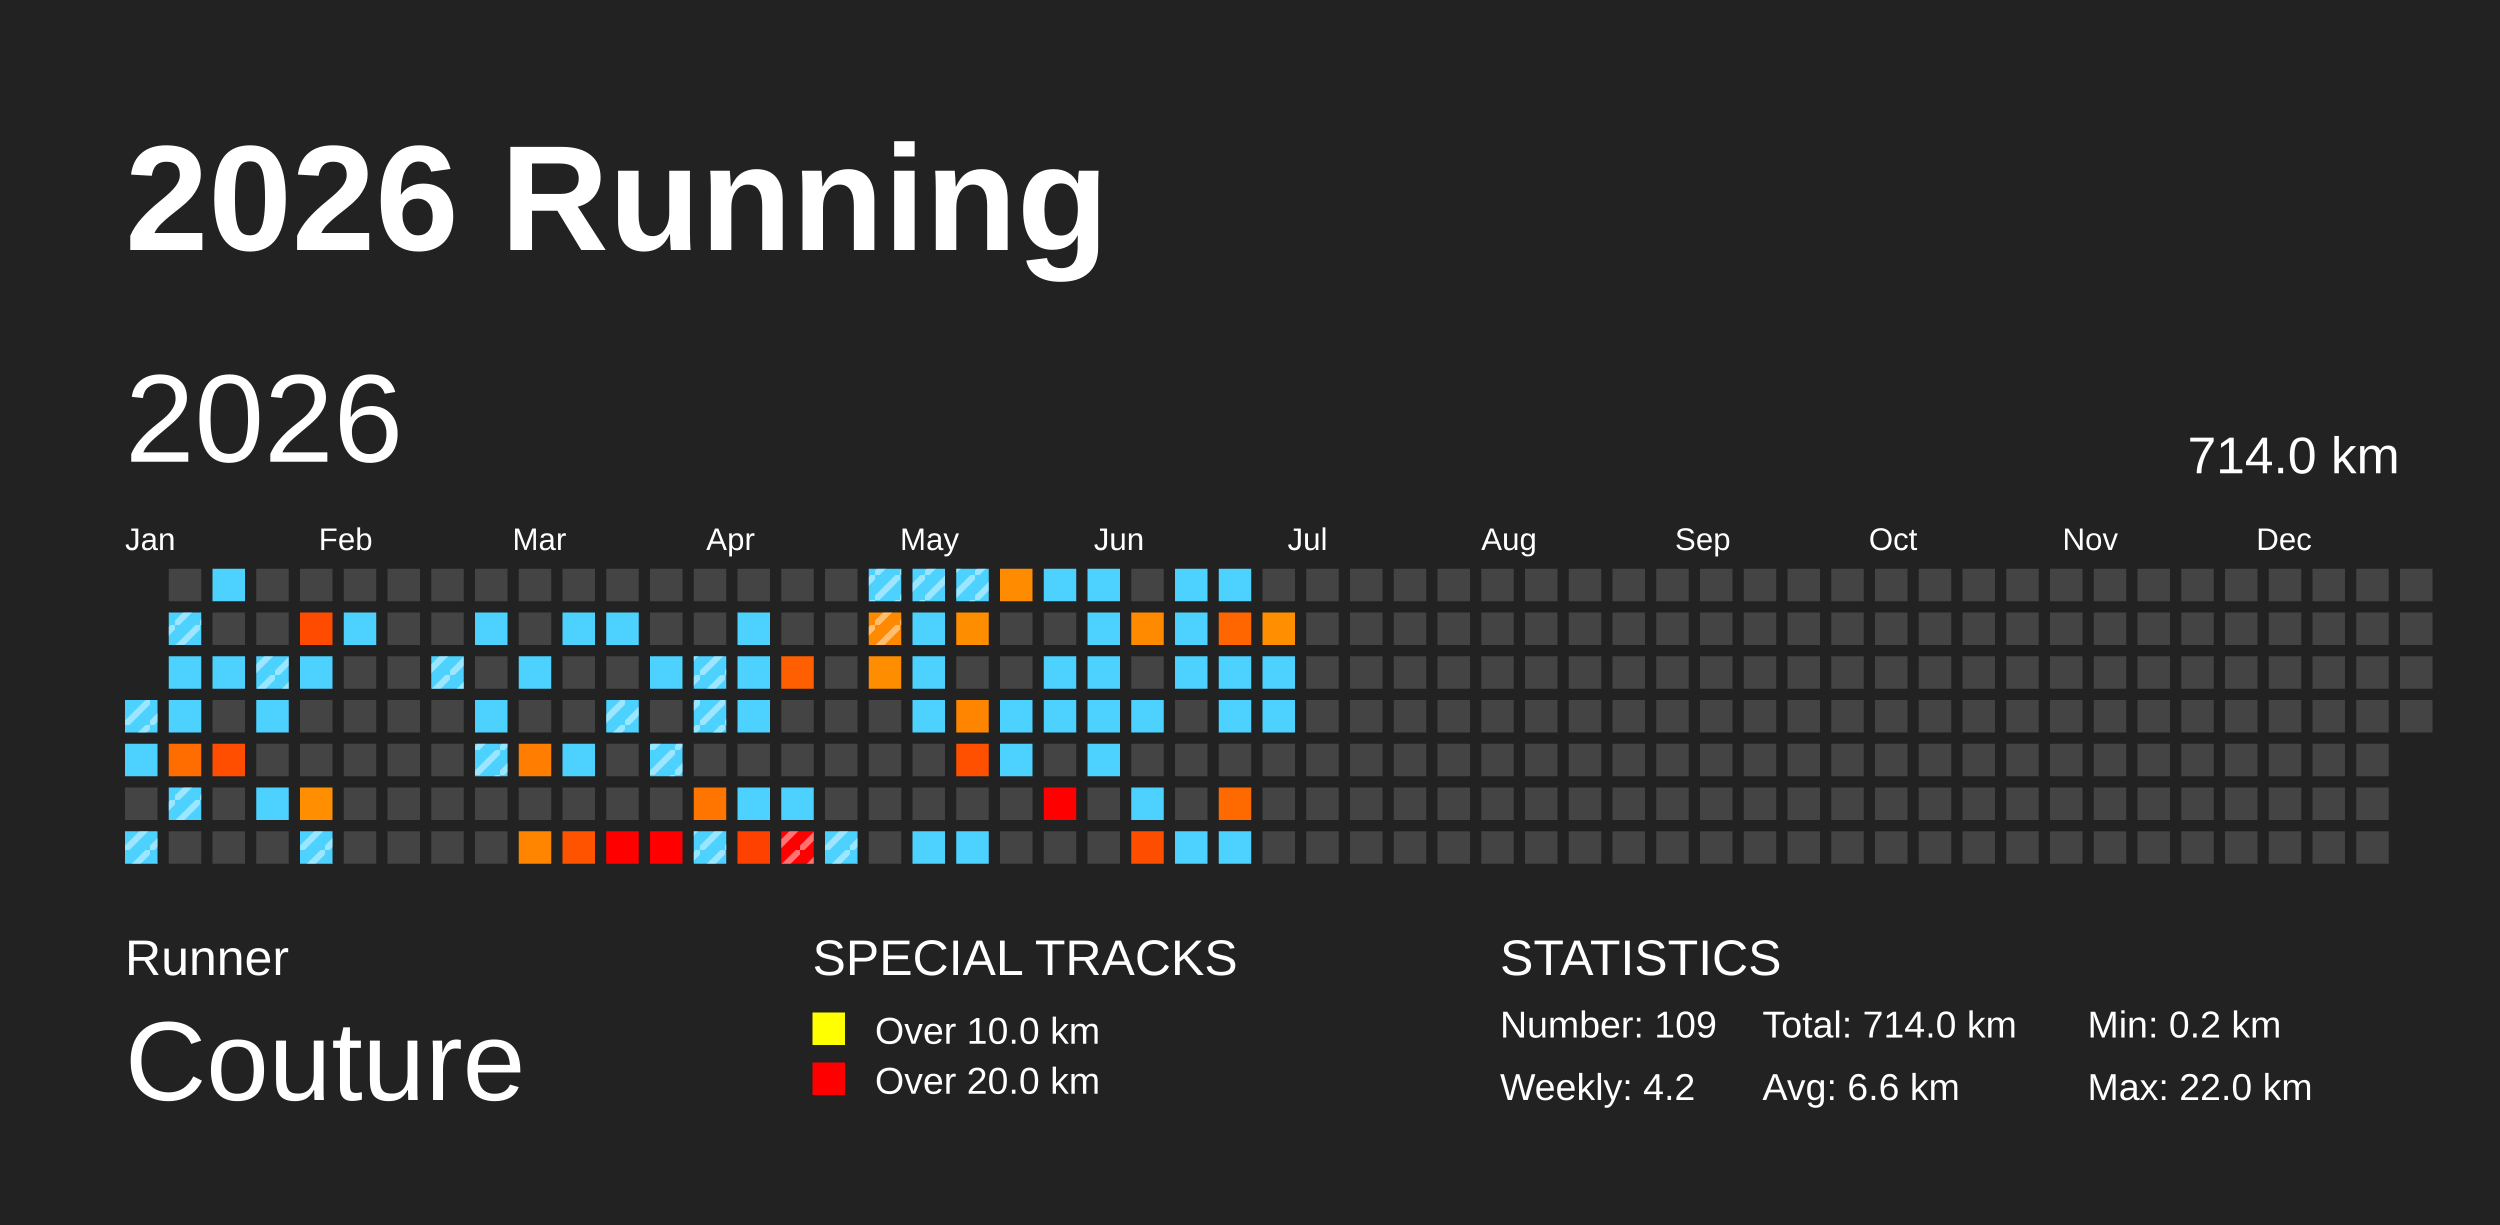
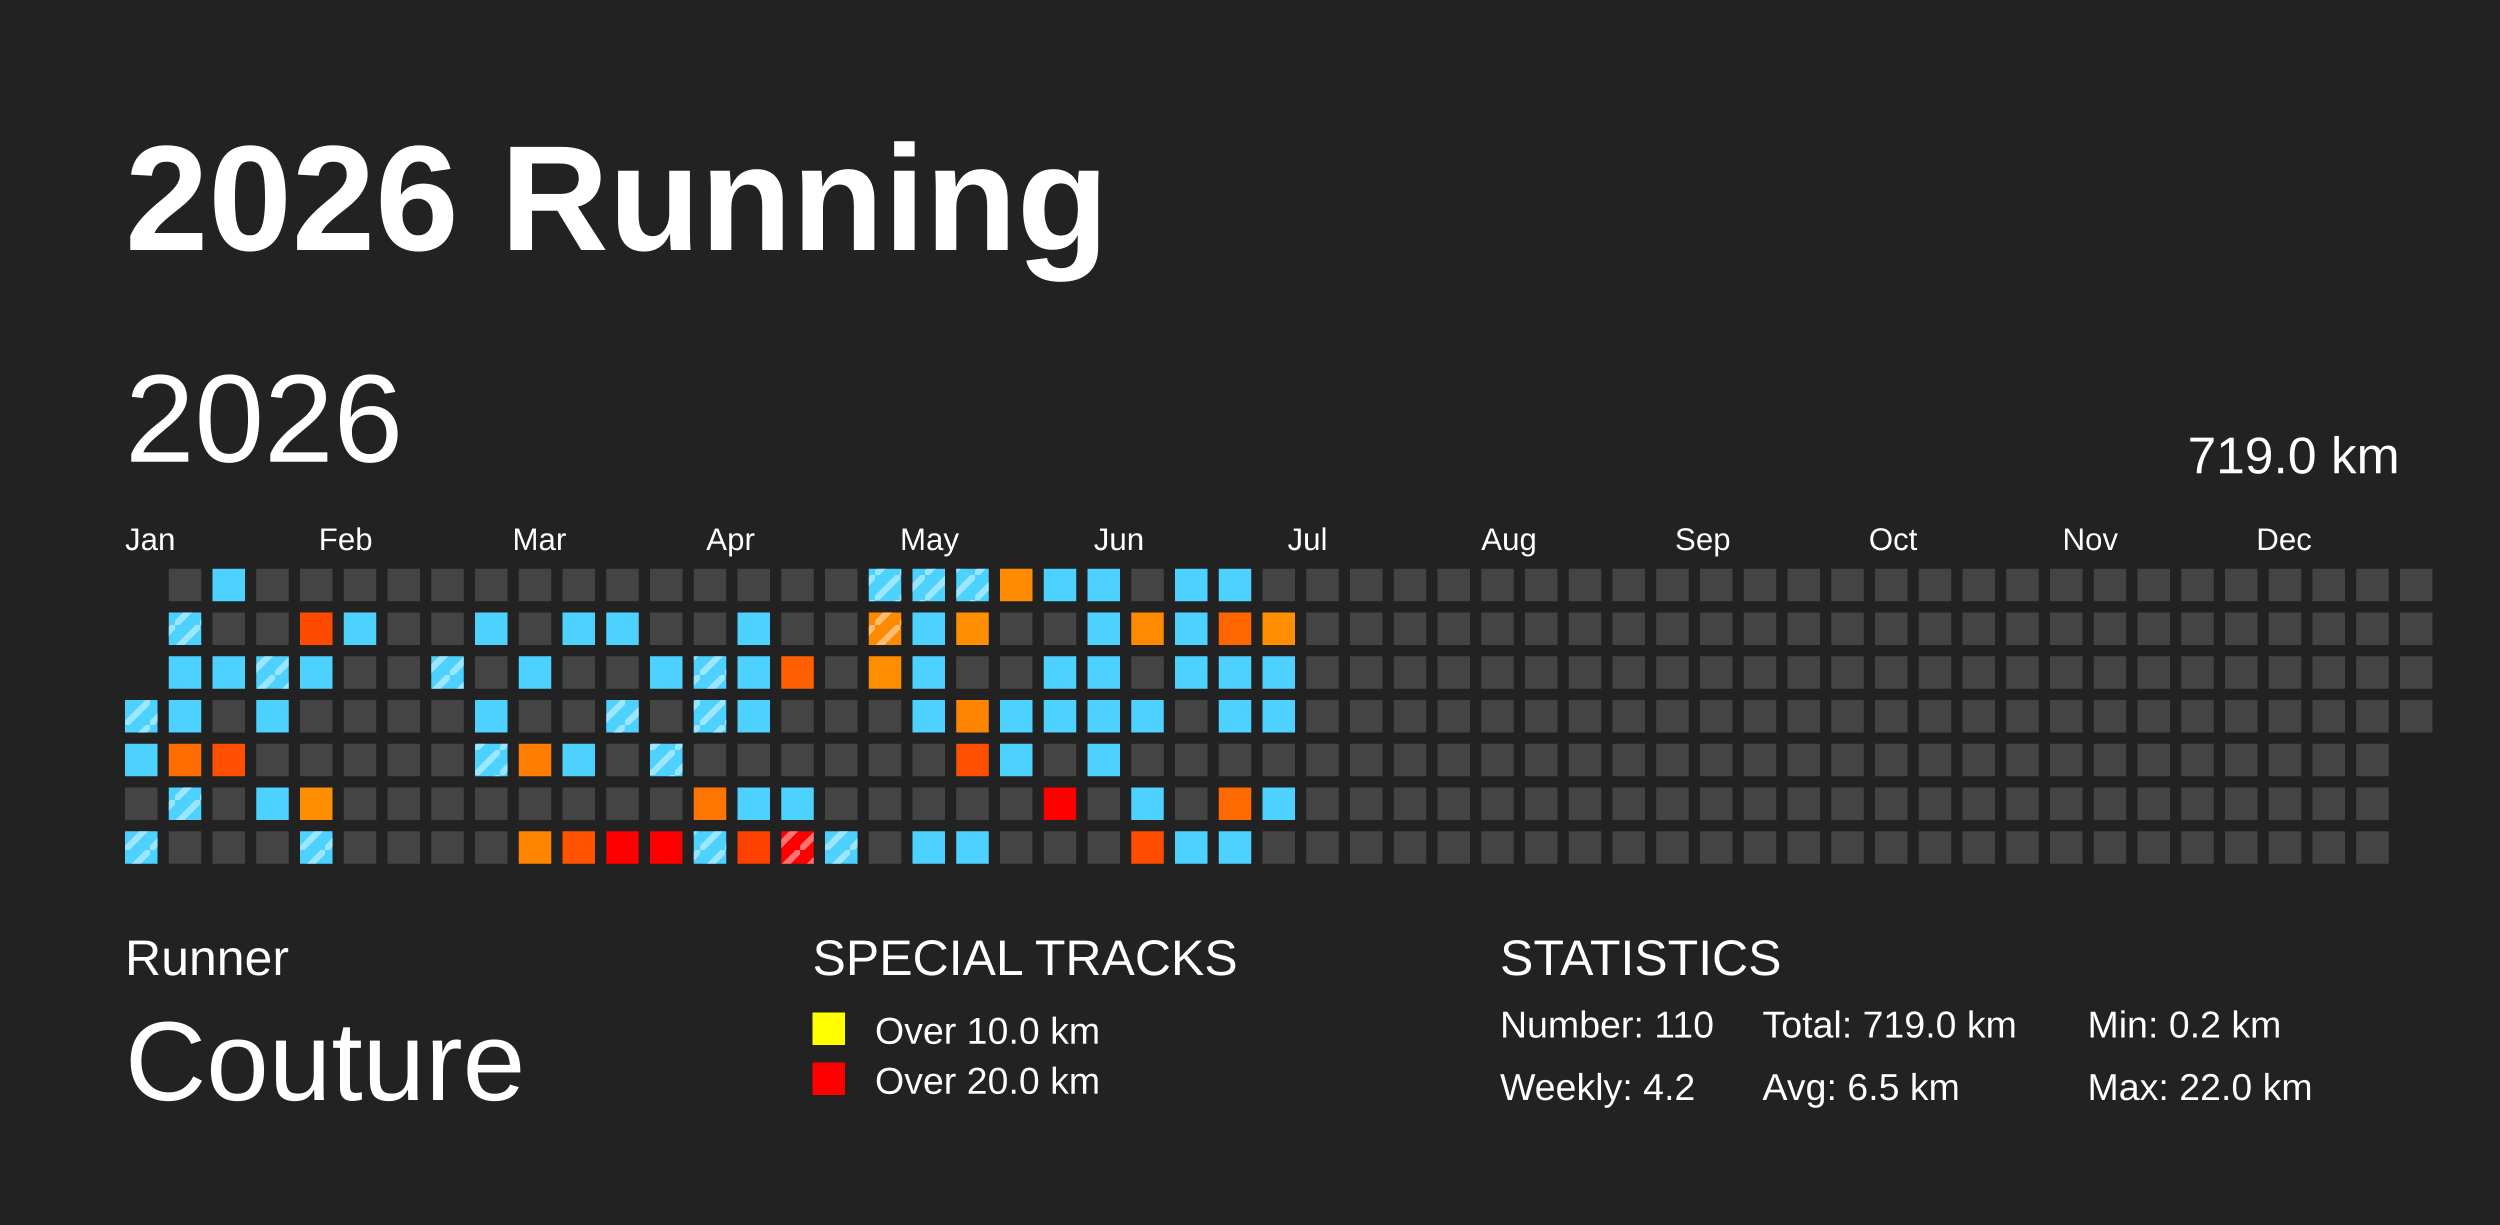
<svg xmlns="http://www.w3.org/2000/svg" baseProfile="full" height="98mm" version="1.1" viewBox="0,0,200,98" width="200mm">
  <defs>
    <pattern height="2" id="indoor-stripe" patternUnits="userSpaceOnUse" width="2">
      <line stroke="white" stroke-opacity="0.45" stroke-width="0.5" x1="0" x2="2" y1="2" y2="0" />
    </pattern>
  </defs>
  <rect fill="#222222" height="98" width="200" x="0" y="0" />
  <text fill="#FFFFFF" style="font-size:12px; font-family:Arial; font-weight:bold;" x="10" y="20">2026 Running</text>
  <text fill="#FFFFFF" style="font-size:4px; font-family:Arial" x="10" y="78">Runner</text>
  <text fill="#FFFFFF" style="font-size:9px; font-family:Arial" x="10" y="88">Couture</text>
  <text fill="#FFFFFF" style="font-size:4px; font-family:Arial" x="65" y="78">SPECIAL TRACKS</text>
  <rect fill="yellow" height="2.6" width="2.6" x="65" y="81" />
  <text fill="#FFFFFF" style="font-size:3px; font-family:Arial" x="70" y="83.5">Over 10.0 km</text>
  <rect fill="red" height="2.6" width="2.6" x="65" y="85" />
  <text fill="#FFFFFF" style="font-size:3px; font-family:Arial" x="70" y="87.5">Over 20.0 km</text>
  <text fill="#FFFFFF" style="font-size:4px; font-family:Arial" x="120" y="78">STATISTICS</text>
-   <text fill="#FFFFFF" style="font-size:3px; font-family:Arial" x="120" y="83">Number: 109</text>
+   <text fill="#FFFFFF" style="font-size:3px; font-family:Arial" x="120" y="83">Number: 110</text>
  <text fill="#FFFFFF" style="font-size:3px; font-family:Arial" x="120" y="88">Weekly: 4.2</text>
-   <text fill="#FFFFFF" style="font-size:3px; font-family:Arial" x="141" y="83">Total: 714.0 km</text>
-   <text fill="#FFFFFF" style="font-size:3px; font-family:Arial" x="141" y="88">Avg: 6.6 km</text>
+   <text fill="#FFFFFF" style="font-size:3px; font-family:Arial" x="141" y="83">Total: 719.0 km</text>
+   <text fill="#FFFFFF" style="font-size:3px; font-family:Arial" x="141" y="88">Avg: 6.5 km</text>
  <text fill="#FFFFFF" style="font-size:3px; font-family:Arial" x="167" y="83">Min: 0.2 km</text>
  <text fill="#FFFFFF" style="font-size:3px; font-family:Arial" x="167" y="88">Max: 22.0 km</text>
  <text dominant-baseline="hanging" fill="#FFFFFF" style="font-size:10.0px; font-family:Arial;" x="10" y="30">2026</text>
-   <text dominant-baseline="hanging" fill="#FFFFFF" style="font-size:4.125px; font-family:Arial;" x="175" y="35">714.0 km</text>
+   <text dominant-baseline="hanging" fill="#FFFFFF" style="font-size:4.125px; font-family:Arial;" x="175" y="35">719.0 km</text>
  <text fill="#FFFFFF" style="font-size:2.5px; font-family:Arial" x="10.0" y="44">Jan</text>
  <text fill="#FFFFFF" style="font-size:2.5px; font-family:Arial" x="25.5" y="44">Feb</text>
  <text fill="#FFFFFF" style="font-size:2.5px; font-family:Arial" x="41.0" y="44">Mar</text>
  <text fill="#FFFFFF" style="font-size:2.5px; font-family:Arial" x="56.5" y="44">Apr</text>
  <text fill="#FFFFFF" style="font-size:2.5px; font-family:Arial" x="72.0" y="44">May</text>
  <text fill="#FFFFFF" style="font-size:2.5px; font-family:Arial" x="87.5" y="44">Jun</text>
  <text fill="#FFFFFF" style="font-size:2.5px; font-family:Arial" x="103.0" y="44">Jul</text>
  <text fill="#FFFFFF" style="font-size:2.5px; font-family:Arial" x="118.5" y="44">Aug</text>
  <text fill="#FFFFFF" style="font-size:2.5px; font-family:Arial" x="134.0" y="44">Sep</text>
  <text fill="#FFFFFF" style="font-size:2.5px; font-family:Arial" x="149.5" y="44">Oct</text>
  <text fill="#FFFFFF" style="font-size:2.5px; font-family:Arial" x="165.0" y="44">Nov</text>
  <text fill="#FFFFFF" style="font-size:2.5px; font-family:Arial" x="180.5" y="44">Dec</text>
  <rect fill="#4dd2ff" height="2.6" width="2.6" x="10.0" y="56.0" />
  <rect fill="url(#indoor-stripe)" height="2.6" width="2.6" x="10.0" y="56.0" />
  <rect fill="#4dd2ff" height="2.6" width="2.6" x="10.0" y="59.5" />
  <rect fill="#444444" height="2.6" width="2.6" x="10.0" y="63.0" />
  <rect fill="#4dd2ff" height="2.6" width="2.6" x="10.0" y="66.5" />
  <rect fill="url(#indoor-stripe)" height="2.6" width="2.6" x="10.0" y="66.5" />
  <rect fill="#444444" height="2.6" width="2.6" x="13.5" y="45.5" />
  <rect fill="#4dd2ff" height="2.6" width="2.6" x="13.5" y="49.0" />
  <rect fill="url(#indoor-stripe)" height="2.6" width="2.6" x="13.5" y="49.0" />
  <rect fill="#4dd2ff" height="2.6" width="2.6" x="13.5" y="52.5" />
  <rect fill="#4dd2ff" height="2.6" width="2.6" x="13.5" y="56.0" />
  <rect fill="#ff6d00" height="2.6" width="2.6" x="13.5" y="59.5" />
  <rect fill="#4dd2ff" height="2.6" width="2.6" x="13.5" y="63.0" />
  <rect fill="url(#indoor-stripe)" height="2.6" width="2.6" x="13.5" y="63.0" />
  <rect fill="#444444" height="2.6" width="2.6" x="13.5" y="66.5" />
  <rect fill="#4dd2ff" height="2.6" width="2.6" x="17.0" y="45.5" />
  <rect fill="#444444" height="2.6" width="2.6" x="17.0" y="49.0" />
  <rect fill="#4dd2ff" height="2.6" width="2.6" x="17.0" y="52.5" />
  <rect fill="#444444" height="2.6" width="2.6" x="17.0" y="56.0" />
  <rect fill="#ff4e00" height="2.6" width="2.6" x="17.0" y="59.5" />
  <rect fill="#444444" height="2.6" width="2.6" x="17.0" y="63.0" />
  <rect fill="#444444" height="2.6" width="2.6" x="17.0" y="66.5" />
  <rect fill="#444444" height="2.6" width="2.6" x="20.5" y="45.5" />
  <rect fill="#444444" height="2.6" width="2.6" x="20.5" y="49.0" />
  <rect fill="#4dd2ff" height="2.6" width="2.6" x="20.5" y="52.5" />
  <rect fill="url(#indoor-stripe)" height="2.6" width="2.6" x="20.5" y="52.5" />
  <rect fill="#4dd2ff" height="2.6" width="2.6" x="20.5" y="56.0" />
  <rect fill="#444444" height="2.6" width="2.6" x="20.5" y="59.5" />
  <rect fill="#4dd2ff" height="2.6" width="2.6" x="20.5" y="63.0" />
  <rect fill="#444444" height="2.6" width="2.6" x="20.5" y="66.5" />
  <rect fill="#444444" height="2.6" width="2.6" x="24.0" y="45.5" />
  <rect fill="#ff4b00" height="2.6" width="2.6" x="24.0" y="49.0" />
  <rect fill="#4dd2ff" height="2.6" width="2.6" x="24.0" y="52.5" />
  <rect fill="#444444" height="2.6" width="2.6" x="24.0" y="56.0" />
  <rect fill="#444444" height="2.6" width="2.6" x="24.0" y="59.5" />
  <rect fill="#ff8e00" height="2.6" width="2.6" x="24.0" y="63.0" />
  <rect fill="#4dd2ff" height="2.6" width="2.6" x="24.0" y="66.5" />
  <rect fill="url(#indoor-stripe)" height="2.6" width="2.6" x="24.0" y="66.5" />
  <rect fill="#444444" height="2.6" width="2.6" x="27.5" y="45.5" />
  <rect fill="#4dd2ff" height="2.6" width="2.6" x="27.5" y="49.0" />
  <rect fill="#444444" height="2.6" width="2.6" x="27.5" y="52.5" />
  <rect fill="#444444" height="2.6" width="2.6" x="27.5" y="56.0" />
  <rect fill="#444444" height="2.6" width="2.6" x="27.5" y="59.5" />
  <rect fill="#444444" height="2.6" width="2.6" x="27.5" y="63.0" />
  <rect fill="#444444" height="2.6" width="2.6" x="27.5" y="66.5" />
  <rect fill="#444444" height="2.6" width="2.6" x="31.0" y="45.5" />
  <rect fill="#444444" height="2.6" width="2.6" x="31.0" y="49.0" />
  <rect fill="#444444" height="2.6" width="2.6" x="31.0" y="52.5" />
  <rect fill="#444444" height="2.6" width="2.6" x="31.0" y="56.0" />
  <rect fill="#444444" height="2.6" width="2.6" x="31.0" y="59.5" />
  <rect fill="#444444" height="2.6" width="2.6" x="31.0" y="63.0" />
  <rect fill="#444444" height="2.6" width="2.6" x="31.0" y="66.5" />
  <rect fill="#444444" height="2.6" width="2.6" x="34.5" y="45.5" />
  <rect fill="#444444" height="2.6" width="2.6" x="34.5" y="49.0" />
  <rect fill="#4dd2ff" height="2.6" width="2.6" x="34.5" y="52.5" />
  <rect fill="url(#indoor-stripe)" height="2.6" width="2.6" x="34.5" y="52.5" />
  <rect fill="#444444" height="2.6" width="2.6" x="34.5" y="56.0" />
  <rect fill="#444444" height="2.6" width="2.6" x="34.5" y="59.5" />
  <rect fill="#444444" height="2.6" width="2.6" x="34.5" y="63.0" />
  <rect fill="#444444" height="2.6" width="2.6" x="34.5" y="66.5" />
  <rect fill="#444444" height="2.6" width="2.6" x="38.0" y="45.5" />
  <rect fill="#4dd2ff" height="2.6" width="2.6" x="38.0" y="49.0" />
  <rect fill="#444444" height="2.6" width="2.6" x="38.0" y="52.5" />
  <rect fill="#4dd2ff" height="2.6" width="2.6" x="38.0" y="56.0" />
  <rect fill="#4dd2ff" height="2.6" width="2.6" x="38.0" y="59.5" />
  <rect fill="url(#indoor-stripe)" height="2.6" width="2.6" x="38.0" y="59.5" />
  <rect fill="#444444" height="2.6" width="2.6" x="38.0" y="63.0" />
  <rect fill="#444444" height="2.6" width="2.6" x="38.0" y="66.5" />
  <rect fill="#444444" height="2.6" width="2.6" x="41.5" y="45.5" />
  <rect fill="#444444" height="2.6" width="2.6" x="41.5" y="49.0" />
  <rect fill="#4dd2ff" height="2.6" width="2.6" x="41.5" y="52.5" />
  <rect fill="#444444" height="2.6" width="2.6" x="41.5" y="56.0" />
  <rect fill="#ff7d00" height="2.6" width="2.6" x="41.5" y="59.5" />
  <rect fill="#444444" height="2.6" width="2.6" x="41.5" y="63.0" />
  <rect fill="#ff8400" height="2.6" width="2.6" x="41.5" y="66.5" />
  <rect fill="#444444" height="2.6" width="2.6" x="45.0" y="45.5" />
  <rect fill="#4dd2ff" height="2.6" width="2.6" x="45.0" y="49.0" />
  <rect fill="#444444" height="2.6" width="2.6" x="45.0" y="52.5" />
  <rect fill="#444444" height="2.6" width="2.6" x="45.0" y="56.0" />
  <rect fill="#4dd2ff" height="2.6" width="2.6" x="45.0" y="59.5" />
  <rect fill="#444444" height="2.6" width="2.6" x="45.0" y="63.0" />
  <rect fill="#ff5300" height="2.6" width="2.6" x="45.0" y="66.5" />
  <rect fill="#444444" height="2.6" width="2.6" x="48.5" y="45.5" />
  <rect fill="#4dd2ff" height="2.6" width="2.6" x="48.5" y="49.0" />
  <rect fill="#444444" height="2.6" width="2.6" x="48.5" y="52.5" />
  <rect fill="#4dd2ff" height="2.6" width="2.6" x="48.5" y="56.0" />
  <rect fill="url(#indoor-stripe)" height="2.6" width="2.6" x="48.5" y="56.0" />
  <rect fill="#444444" height="2.6" width="2.6" x="48.5" y="59.5" />
  <rect fill="#444444" height="2.6" width="2.6" x="48.5" y="63.0" />
  <rect fill="red" height="2.6" width="2.6" x="48.5" y="66.5" />
  <rect fill="#444444" height="2.6" width="2.6" x="52.0" y="45.5" />
  <rect fill="#444444" height="2.6" width="2.6" x="52.0" y="49.0" />
  <rect fill="#4dd2ff" height="2.6" width="2.6" x="52.0" y="52.5" />
  <rect fill="#444444" height="2.6" width="2.6" x="52.0" y="56.0" />
  <rect fill="#4dd2ff" height="2.6" width="2.6" x="52.0" y="59.5" />
  <rect fill="url(#indoor-stripe)" height="2.6" width="2.6" x="52.0" y="59.5" />
  <rect fill="#444444" height="2.6" width="2.6" x="52.0" y="63.0" />
  <rect fill="red" height="2.6" width="2.6" x="52.0" y="66.5" />
  <rect fill="#444444" height="2.6" width="2.6" x="55.5" y="45.5" />
  <rect fill="#444444" height="2.6" width="2.6" x="55.5" y="49.0" />
  <rect fill="#4dd2ff" height="2.6" width="2.6" x="55.5" y="52.5" />
  <rect fill="url(#indoor-stripe)" height="2.6" width="2.6" x="55.5" y="52.5" />
  <rect fill="#4dd2ff" height="2.6" width="2.6" x="55.5" y="56.0" />
  <rect fill="url(#indoor-stripe)" height="2.6" width="2.6" x="55.5" y="56.0" />
  <rect fill="#444444" height="2.6" width="2.6" x="55.5" y="59.5" />
  <rect fill="#ff7500" height="2.6" width="2.6" x="55.5" y="63.0" />
  <rect fill="#4dd2ff" height="2.6" width="2.6" x="55.5" y="66.5" />
  <rect fill="url(#indoor-stripe)" height="2.6" width="2.6" x="55.5" y="66.5" />
  <rect fill="#444444" height="2.6" width="2.6" x="59.0" y="45.5" />
  <rect fill="#4dd2ff" height="2.6" width="2.6" x="59.0" y="49.0" />
  <rect fill="#4dd2ff" height="2.6" width="2.6" x="59.0" y="52.5" />
  <rect fill="#4dd2ff" height="2.6" width="2.6" x="59.0" y="56.0" />
  <rect fill="#444444" height="2.6" width="2.6" x="59.0" y="59.5" />
  <rect fill="#4dd2ff" height="2.6" width="2.6" x="59.0" y="63.0" />
  <rect fill="#ff4100" height="2.6" width="2.6" x="59.0" y="66.5" />
  <rect fill="#444444" height="2.6" width="2.6" x="62.5" y="45.5" />
  <rect fill="#444444" height="2.6" width="2.6" x="62.5" y="49.0" />
  <rect fill="#ff5f00" height="2.6" width="2.6" x="62.5" y="52.5" />
  <rect fill="#444444" height="2.6" width="2.6" x="62.5" y="56.0" />
  <rect fill="#444444" height="2.6" width="2.6" x="62.5" y="59.5" />
  <rect fill="#4dd2ff" height="2.6" width="2.6" x="62.5" y="63.0" />
  <rect fill="red" height="2.6" width="2.6" x="62.5" y="66.5" />
  <rect fill="url(#indoor-stripe)" height="2.6" width="2.6" x="62.5" y="66.5" />
  <rect fill="#444444" height="2.6" width="2.6" x="66.0" y="45.5" />
  <rect fill="#444444" height="2.6" width="2.6" x="66.0" y="49.0" />
  <rect fill="#444444" height="2.6" width="2.6" x="66.0" y="52.5" />
  <rect fill="#444444" height="2.6" width="2.6" x="66.0" y="56.0" />
  <rect fill="#444444" height="2.6" width="2.6" x="66.0" y="59.5" />
  <rect fill="#444444" height="2.6" width="2.6" x="66.0" y="63.0" />
  <rect fill="#4dd2ff" height="2.6" width="2.6" x="66.0" y="66.5" />
  <rect fill="url(#indoor-stripe)" height="2.6" width="2.6" x="66.0" y="66.5" />
  <rect fill="#4dd2ff" height="2.6" width="2.6" x="69.5" y="45.5" />
  <rect fill="url(#indoor-stripe)" height="2.6" width="2.6" x="69.5" y="45.5" />
  <rect fill="#ff8a00" height="2.6" width="2.6" x="69.5" y="49.0" />
  <rect fill="url(#indoor-stripe)" height="2.6" width="2.6" x="69.5" y="49.0" />
  <rect fill="#ff8d00" height="2.6" width="2.6" x="69.5" y="52.5" />
  <rect fill="#444444" height="2.6" width="2.6" x="69.5" y="56.0" />
  <rect fill="#444444" height="2.6" width="2.6" x="69.5" y="59.5" />
  <rect fill="#444444" height="2.6" width="2.6" x="69.5" y="63.0" />
  <rect fill="#444444" height="2.6" width="2.6" x="69.5" y="66.5" />
  <rect fill="#4dd2ff" height="2.6" width="2.6" x="73.0" y="45.5" />
  <rect fill="url(#indoor-stripe)" height="2.6" width="2.6" x="73.0" y="45.5" />
  <rect fill="#4dd2ff" height="2.6" width="2.6" x="73.0" y="49.0" />
  <rect fill="#4dd2ff" height="2.6" width="2.6" x="73.0" y="52.5" />
  <rect fill="#4dd2ff" height="2.6" width="2.6" x="73.0" y="56.0" />
  <rect fill="#444444" height="2.6" width="2.6" x="73.0" y="59.5" />
  <rect fill="#444444" height="2.6" width="2.6" x="73.0" y="63.0" />
  <rect fill="#4dd2ff" height="2.6" width="2.6" x="73.0" y="66.5" />
  <rect fill="#4dd2ff" height="2.6" width="2.6" x="76.5" y="45.5" />
  <rect fill="url(#indoor-stripe)" height="2.6" width="2.6" x="76.5" y="45.5" />
  <rect fill="#ff8d00" height="2.6" width="2.6" x="76.5" y="49.0" />
  <rect fill="#444444" height="2.6" width="2.6" x="76.5" y="52.5" />
  <rect fill="#ff8500" height="2.6" width="2.6" x="76.5" y="56.0" />
  <rect fill="#ff5000" height="2.6" width="2.6" x="76.5" y="59.5" />
  <rect fill="#444444" height="2.6" width="2.6" x="76.5" y="63.0" />
  <rect fill="#4dd2ff" height="2.6" width="2.6" x="76.5" y="66.5" />
  <rect fill="#ff8c00" height="2.6" width="2.6" x="80.0" y="45.5" />
  <rect fill="#444444" height="2.6" width="2.6" x="80.0" y="49.0" />
  <rect fill="#444444" height="2.6" width="2.6" x="80.0" y="52.5" />
  <rect fill="#4dd2ff" height="2.6" width="2.6" x="80.0" y="56.0" />
  <rect fill="#4dd2ff" height="2.6" width="2.6" x="80.0" y="59.5" />
  <rect fill="#444444" height="2.6" width="2.6" x="80.0" y="63.0" />
  <rect fill="#444444" height="2.6" width="2.6" x="80.0" y="66.5" />
  <rect fill="#4dd2ff" height="2.6" width="2.6" x="83.5" y="45.5" />
  <rect fill="#444444" height="2.6" width="2.6" x="83.5" y="49.0" />
  <rect fill="#4dd2ff" height="2.6" width="2.6" x="83.5" y="52.5" />
  <rect fill="#4dd2ff" height="2.6" width="2.6" x="83.5" y="56.0" />
  <rect fill="#444444" height="2.6" width="2.6" x="83.5" y="59.5" />
  <rect fill="red" height="2.6" width="2.6" x="83.5" y="63.0" />
  <rect fill="#444444" height="2.6" width="2.6" x="83.5" y="66.5" />
  <rect fill="#4dd2ff" height="2.6" width="2.6" x="87.0" y="45.5" />
  <rect fill="#4dd2ff" height="2.6" width="2.6" x="87.0" y="49.0" />
  <rect fill="#4dd2ff" height="2.6" width="2.6" x="87.0" y="52.5" />
  <rect fill="#4dd2ff" height="2.6" width="2.6" x="87.0" y="56.0" />
  <rect fill="#4dd2ff" height="2.6" width="2.6" x="87.0" y="59.5" />
  <rect fill="#444444" height="2.6" width="2.6" x="87.0" y="63.0" />
  <rect fill="#444444" height="2.6" width="2.6" x="87.0" y="66.5" />
  <rect fill="#444444" height="2.6" width="2.6" x="90.5" y="45.5" />
  <rect fill="#ff8a00" height="2.6" width="2.6" x="90.5" y="49.0" />
  <rect fill="#444444" height="2.6" width="2.6" x="90.5" y="52.5" />
  <rect fill="#4dd2ff" height="2.6" width="2.6" x="90.5" y="56.0" />
  <rect fill="#444444" height="2.6" width="2.6" x="90.5" y="59.5" />
  <rect fill="#4dd2ff" height="2.6" width="2.6" x="90.5" y="63.0" />
  <rect fill="#ff4d00" height="2.6" width="2.6" x="90.5" y="66.5" />
  <rect fill="#4dd2ff" height="2.6" width="2.6" x="94.0" y="45.5" />
  <rect fill="#4dd2ff" height="2.6" width="2.6" x="94.0" y="49.0" />
  <rect fill="#4dd2ff" height="2.6" width="2.6" x="94.0" y="52.5" />
  <rect fill="#444444" height="2.6" width="2.6" x="94.0" y="56.0" />
  <rect fill="#444444" height="2.6" width="2.6" x="94.0" y="59.5" />
  <rect fill="#444444" height="2.6" width="2.6" x="94.0" y="63.0" />
  <rect fill="#4dd2ff" height="2.6" width="2.6" x="94.0" y="66.5" />
  <rect fill="#4dd2ff" height="2.6" width="2.6" x="97.5" y="45.5" />
  <rect fill="#ff6600" height="2.6" width="2.6" x="97.5" y="49.0" />
  <rect fill="#4dd2ff" height="2.6" width="2.6" x="97.5" y="52.5" />
  <rect fill="#4dd2ff" height="2.6" width="2.6" x="97.5" y="56.0" />
  <rect fill="#444444" height="2.6" width="2.6" x="97.5" y="59.5" />
  <rect fill="#ff6a00" height="2.6" width="2.6" x="97.5" y="63.0" />
  <rect fill="#4dd2ff" height="2.6" width="2.6" x="97.5" y="66.5" />
  <rect fill="#444444" height="2.6" width="2.6" x="101.0" y="45.5" />
  <rect fill="#ff8e00" height="2.6" width="2.6" x="101.0" y="49.0" />
  <rect fill="#4dd2ff" height="2.6" width="2.6" x="101.0" y="52.5" />
  <rect fill="#4dd2ff" height="2.6" width="2.6" x="101.0" y="56.0" />
  <rect fill="#444444" height="2.6" width="2.6" x="101.0" y="59.5" />
-   <rect fill="#444444" height="2.6" width="2.6" x="101.0" y="63.0" />
+   <rect fill="#4dd2ff" height="2.6" width="2.6" x="101.0" y="63.0" />
  <rect fill="#444444" height="2.6" width="2.6" x="101.0" y="66.5" />
  <rect fill="#444444" height="2.6" width="2.6" x="104.5" y="45.5" />
  <rect fill="#444444" height="2.6" width="2.6" x="104.5" y="49.0" />
  <rect fill="#444444" height="2.6" width="2.6" x="104.5" y="52.5" />
  <rect fill="#444444" height="2.6" width="2.6" x="104.5" y="56.0" />
  <rect fill="#444444" height="2.6" width="2.6" x="104.5" y="59.5" />
  <rect fill="#444444" height="2.6" width="2.6" x="104.5" y="63.0" />
  <rect fill="#444444" height="2.6" width="2.6" x="104.5" y="66.5" />
  <rect fill="#444444" height="2.6" width="2.6" x="108.0" y="45.5" />
  <rect fill="#444444" height="2.6" width="2.6" x="108.0" y="49.0" />
  <rect fill="#444444" height="2.6" width="2.6" x="108.0" y="52.5" />
  <rect fill="#444444" height="2.6" width="2.6" x="108.0" y="56.0" />
  <rect fill="#444444" height="2.6" width="2.6" x="108.0" y="59.5" />
  <rect fill="#444444" height="2.6" width="2.6" x="108.0" y="63.0" />
  <rect fill="#444444" height="2.6" width="2.6" x="108.0" y="66.5" />
  <rect fill="#444444" height="2.6" width="2.6" x="111.5" y="45.5" />
  <rect fill="#444444" height="2.6" width="2.6" x="111.5" y="49.0" />
  <rect fill="#444444" height="2.6" width="2.6" x="111.5" y="52.5" />
  <rect fill="#444444" height="2.6" width="2.6" x="111.5" y="56.0" />
  <rect fill="#444444" height="2.6" width="2.6" x="111.5" y="59.5" />
  <rect fill="#444444" height="2.6" width="2.6" x="111.5" y="63.0" />
  <rect fill="#444444" height="2.6" width="2.6" x="111.5" y="66.5" />
  <rect fill="#444444" height="2.6" width="2.6" x="115.0" y="45.5" />
  <rect fill="#444444" height="2.6" width="2.6" x="115.0" y="49.0" />
  <rect fill="#444444" height="2.6" width="2.6" x="115.0" y="52.5" />
  <rect fill="#444444" height="2.6" width="2.6" x="115.0" y="56.0" />
  <rect fill="#444444" height="2.6" width="2.6" x="115.0" y="59.5" />
  <rect fill="#444444" height="2.6" width="2.6" x="115.0" y="63.0" />
  <rect fill="#444444" height="2.6" width="2.6" x="115.0" y="66.5" />
  <rect fill="#444444" height="2.6" width="2.6" x="118.5" y="45.5" />
  <rect fill="#444444" height="2.6" width="2.6" x="118.5" y="49.0" />
  <rect fill="#444444" height="2.6" width="2.6" x="118.5" y="52.5" />
  <rect fill="#444444" height="2.6" width="2.6" x="118.5" y="56.0" />
  <rect fill="#444444" height="2.6" width="2.6" x="118.5" y="59.5" />
  <rect fill="#444444" height="2.6" width="2.6" x="118.5" y="63.0" />
  <rect fill="#444444" height="2.6" width="2.6" x="118.5" y="66.5" />
  <rect fill="#444444" height="2.6" width="2.6" x="122.0" y="45.5" />
  <rect fill="#444444" height="2.6" width="2.6" x="122.0" y="49.0" />
  <rect fill="#444444" height="2.6" width="2.6" x="122.0" y="52.5" />
  <rect fill="#444444" height="2.6" width="2.6" x="122.0" y="56.0" />
  <rect fill="#444444" height="2.6" width="2.6" x="122.0" y="59.5" />
  <rect fill="#444444" height="2.6" width="2.6" x="122.0" y="63.0" />
  <rect fill="#444444" height="2.6" width="2.6" x="122.0" y="66.5" />
  <rect fill="#444444" height="2.6" width="2.6" x="125.5" y="45.5" />
  <rect fill="#444444" height="2.6" width="2.6" x="125.5" y="49.0" />
  <rect fill="#444444" height="2.6" width="2.6" x="125.5" y="52.5" />
  <rect fill="#444444" height="2.6" width="2.6" x="125.5" y="56.0" />
  <rect fill="#444444" height="2.6" width="2.6" x="125.5" y="59.5" />
  <rect fill="#444444" height="2.6" width="2.6" x="125.5" y="63.0" />
  <rect fill="#444444" height="2.6" width="2.6" x="125.5" y="66.5" />
  <rect fill="#444444" height="2.6" width="2.6" x="129.0" y="45.5" />
  <rect fill="#444444" height="2.6" width="2.6" x="129.0" y="49.0" />
  <rect fill="#444444" height="2.6" width="2.6" x="129.0" y="52.5" />
  <rect fill="#444444" height="2.6" width="2.6" x="129.0" y="56.0" />
  <rect fill="#444444" height="2.6" width="2.6" x="129.0" y="59.5" />
  <rect fill="#444444" height="2.6" width="2.6" x="129.0" y="63.0" />
  <rect fill="#444444" height="2.6" width="2.6" x="129.0" y="66.5" />
  <rect fill="#444444" height="2.6" width="2.6" x="132.5" y="45.5" />
  <rect fill="#444444" height="2.6" width="2.6" x="132.5" y="49.0" />
  <rect fill="#444444" height="2.6" width="2.6" x="132.5" y="52.5" />
  <rect fill="#444444" height="2.6" width="2.6" x="132.5" y="56.0" />
  <rect fill="#444444" height="2.6" width="2.6" x="132.5" y="59.5" />
  <rect fill="#444444" height="2.6" width="2.6" x="132.5" y="63.0" />
  <rect fill="#444444" height="2.6" width="2.6" x="132.5" y="66.5" />
  <rect fill="#444444" height="2.6" width="2.6" x="136.0" y="45.5" />
  <rect fill="#444444" height="2.6" width="2.6" x="136.0" y="49.0" />
  <rect fill="#444444" height="2.6" width="2.6" x="136.0" y="52.5" />
  <rect fill="#444444" height="2.6" width="2.6" x="136.0" y="56.0" />
  <rect fill="#444444" height="2.6" width="2.6" x="136.0" y="59.5" />
  <rect fill="#444444" height="2.6" width="2.6" x="136.0" y="63.0" />
  <rect fill="#444444" height="2.6" width="2.6" x="136.0" y="66.5" />
  <rect fill="#444444" height="2.6" width="2.6" x="139.5" y="45.5" />
  <rect fill="#444444" height="2.6" width="2.6" x="139.5" y="49.0" />
  <rect fill="#444444" height="2.6" width="2.6" x="139.5" y="52.5" />
  <rect fill="#444444" height="2.6" width="2.6" x="139.5" y="56.0" />
  <rect fill="#444444" height="2.6" width="2.6" x="139.5" y="59.5" />
  <rect fill="#444444" height="2.6" width="2.6" x="139.5" y="63.0" />
  <rect fill="#444444" height="2.6" width="2.6" x="139.5" y="66.5" />
  <rect fill="#444444" height="2.6" width="2.6" x="143.0" y="45.5" />
  <rect fill="#444444" height="2.6" width="2.6" x="143.0" y="49.0" />
  <rect fill="#444444" height="2.6" width="2.6" x="143.0" y="52.5" />
  <rect fill="#444444" height="2.6" width="2.6" x="143.0" y="56.0" />
  <rect fill="#444444" height="2.6" width="2.6" x="143.0" y="59.5" />
  <rect fill="#444444" height="2.6" width="2.6" x="143.0" y="63.0" />
  <rect fill="#444444" height="2.6" width="2.6" x="143.0" y="66.5" />
  <rect fill="#444444" height="2.6" width="2.6" x="146.5" y="45.5" />
  <rect fill="#444444" height="2.6" width="2.6" x="146.5" y="49.0" />
  <rect fill="#444444" height="2.6" width="2.6" x="146.5" y="52.5" />
  <rect fill="#444444" height="2.6" width="2.6" x="146.5" y="56.0" />
  <rect fill="#444444" height="2.6" width="2.6" x="146.5" y="59.5" />
  <rect fill="#444444" height="2.6" width="2.6" x="146.5" y="63.0" />
  <rect fill="#444444" height="2.6" width="2.6" x="146.5" y="66.5" />
  <rect fill="#444444" height="2.6" width="2.6" x="150.0" y="45.5" />
  <rect fill="#444444" height="2.6" width="2.6" x="150.0" y="49.0" />
  <rect fill="#444444" height="2.6" width="2.6" x="150.0" y="52.5" />
  <rect fill="#444444" height="2.6" width="2.6" x="150.0" y="56.0" />
  <rect fill="#444444" height="2.6" width="2.6" x="150.0" y="59.5" />
  <rect fill="#444444" height="2.6" width="2.6" x="150.0" y="63.0" />
  <rect fill="#444444" height="2.6" width="2.6" x="150.0" y="66.5" />
  <rect fill="#444444" height="2.6" width="2.6" x="153.5" y="45.5" />
  <rect fill="#444444" height="2.6" width="2.6" x="153.5" y="49.0" />
  <rect fill="#444444" height="2.6" width="2.6" x="153.5" y="52.5" />
  <rect fill="#444444" height="2.6" width="2.6" x="153.5" y="56.0" />
  <rect fill="#444444" height="2.6" width="2.6" x="153.5" y="59.5" />
  <rect fill="#444444" height="2.6" width="2.6" x="153.5" y="63.0" />
  <rect fill="#444444" height="2.6" width="2.6" x="153.5" y="66.5" />
  <rect fill="#444444" height="2.6" width="2.6" x="157.0" y="45.5" />
  <rect fill="#444444" height="2.6" width="2.6" x="157.0" y="49.0" />
  <rect fill="#444444" height="2.6" width="2.6" x="157.0" y="52.5" />
  <rect fill="#444444" height="2.6" width="2.6" x="157.0" y="56.0" />
  <rect fill="#444444" height="2.6" width="2.6" x="157.0" y="59.5" />
  <rect fill="#444444" height="2.6" width="2.6" x="157.0" y="63.0" />
  <rect fill="#444444" height="2.6" width="2.6" x="157.0" y="66.5" />
  <rect fill="#444444" height="2.6" width="2.6" x="160.5" y="45.5" />
  <rect fill="#444444" height="2.6" width="2.6" x="160.5" y="49.0" />
  <rect fill="#444444" height="2.6" width="2.6" x="160.5" y="52.5" />
  <rect fill="#444444" height="2.6" width="2.6" x="160.5" y="56.0" />
  <rect fill="#444444" height="2.6" width="2.6" x="160.5" y="59.5" />
  <rect fill="#444444" height="2.6" width="2.6" x="160.5" y="63.0" />
  <rect fill="#444444" height="2.6" width="2.6" x="160.5" y="66.5" />
  <rect fill="#444444" height="2.6" width="2.6" x="164.0" y="45.5" />
  <rect fill="#444444" height="2.6" width="2.6" x="164.0" y="49.0" />
  <rect fill="#444444" height="2.6" width="2.6" x="164.0" y="52.5" />
  <rect fill="#444444" height="2.6" width="2.6" x="164.0" y="56.0" />
  <rect fill="#444444" height="2.6" width="2.6" x="164.0" y="59.5" />
  <rect fill="#444444" height="2.6" width="2.6" x="164.0" y="63.0" />
  <rect fill="#444444" height="2.6" width="2.6" x="164.0" y="66.5" />
  <rect fill="#444444" height="2.6" width="2.6" x="167.5" y="45.5" />
  <rect fill="#444444" height="2.6" width="2.6" x="167.5" y="49.0" />
  <rect fill="#444444" height="2.6" width="2.6" x="167.5" y="52.5" />
  <rect fill="#444444" height="2.6" width="2.6" x="167.5" y="56.0" />
  <rect fill="#444444" height="2.6" width="2.6" x="167.5" y="59.5" />
  <rect fill="#444444" height="2.6" width="2.6" x="167.5" y="63.0" />
  <rect fill="#444444" height="2.6" width="2.6" x="167.5" y="66.5" />
  <rect fill="#444444" height="2.6" width="2.6" x="171.0" y="45.5" />
  <rect fill="#444444" height="2.6" width="2.6" x="171.0" y="49.0" />
  <rect fill="#444444" height="2.6" width="2.6" x="171.0" y="52.5" />
  <rect fill="#444444" height="2.6" width="2.6" x="171.0" y="56.0" />
  <rect fill="#444444" height="2.6" width="2.6" x="171.0" y="59.5" />
  <rect fill="#444444" height="2.6" width="2.6" x="171.0" y="63.0" />
  <rect fill="#444444" height="2.6" width="2.6" x="171.0" y="66.5" />
  <rect fill="#444444" height="2.6" width="2.6" x="174.5" y="45.5" />
  <rect fill="#444444" height="2.6" width="2.6" x="174.5" y="49.0" />
  <rect fill="#444444" height="2.6" width="2.6" x="174.5" y="52.5" />
  <rect fill="#444444" height="2.6" width="2.6" x="174.5" y="56.0" />
  <rect fill="#444444" height="2.6" width="2.6" x="174.5" y="59.5" />
  <rect fill="#444444" height="2.6" width="2.6" x="174.5" y="63.0" />
  <rect fill="#444444" height="2.6" width="2.6" x="174.5" y="66.5" />
  <rect fill="#444444" height="2.6" width="2.6" x="178.0" y="45.5" />
  <rect fill="#444444" height="2.6" width="2.6" x="178.0" y="49.0" />
  <rect fill="#444444" height="2.6" width="2.6" x="178.0" y="52.5" />
  <rect fill="#444444" height="2.6" width="2.6" x="178.0" y="56.0" />
  <rect fill="#444444" height="2.6" width="2.6" x="178.0" y="59.5" />
  <rect fill="#444444" height="2.6" width="2.6" x="178.0" y="63.0" />
  <rect fill="#444444" height="2.6" width="2.6" x="178.0" y="66.5" />
  <rect fill="#444444" height="2.6" width="2.6" x="181.5" y="45.5" />
  <rect fill="#444444" height="2.6" width="2.6" x="181.5" y="49.0" />
  <rect fill="#444444" height="2.6" width="2.6" x="181.5" y="52.5" />
  <rect fill="#444444" height="2.6" width="2.6" x="181.5" y="56.0" />
  <rect fill="#444444" height="2.6" width="2.6" x="181.5" y="59.5" />
  <rect fill="#444444" height="2.6" width="2.6" x="181.5" y="63.0" />
  <rect fill="#444444" height="2.6" width="2.6" x="181.5" y="66.5" />
  <rect fill="#444444" height="2.6" width="2.6" x="185.0" y="45.5" />
  <rect fill="#444444" height="2.6" width="2.6" x="185.0" y="49.0" />
  <rect fill="#444444" height="2.6" width="2.6" x="185.0" y="52.5" />
  <rect fill="#444444" height="2.6" width="2.6" x="185.0" y="56.0" />
  <rect fill="#444444" height="2.6" width="2.6" x="185.0" y="59.5" />
  <rect fill="#444444" height="2.6" width="2.6" x="185.0" y="63.0" />
  <rect fill="#444444" height="2.6" width="2.6" x="185.0" y="66.5" />
  <rect fill="#444444" height="2.6" width="2.6" x="188.5" y="45.5" />
  <rect fill="#444444" height="2.6" width="2.6" x="188.5" y="49.0" />
  <rect fill="#444444" height="2.6" width="2.6" x="188.5" y="52.5" />
  <rect fill="#444444" height="2.6" width="2.6" x="188.5" y="56.0" />
  <rect fill="#444444" height="2.6" width="2.6" x="188.5" y="59.5" />
  <rect fill="#444444" height="2.6" width="2.6" x="188.5" y="63.0" />
  <rect fill="#444444" height="2.6" width="2.6" x="188.5" y="66.5" />
  <rect fill="#444444" height="2.6" width="2.6" x="192.0" y="45.5" />
  <rect fill="#444444" height="2.6" width="2.6" x="192.0" y="49.0" />
  <rect fill="#444444" height="2.6" width="2.6" x="192.0" y="52.5" />
  <rect fill="#444444" height="2.6" width="2.6" x="192.0" y="56.0" />
</svg>
